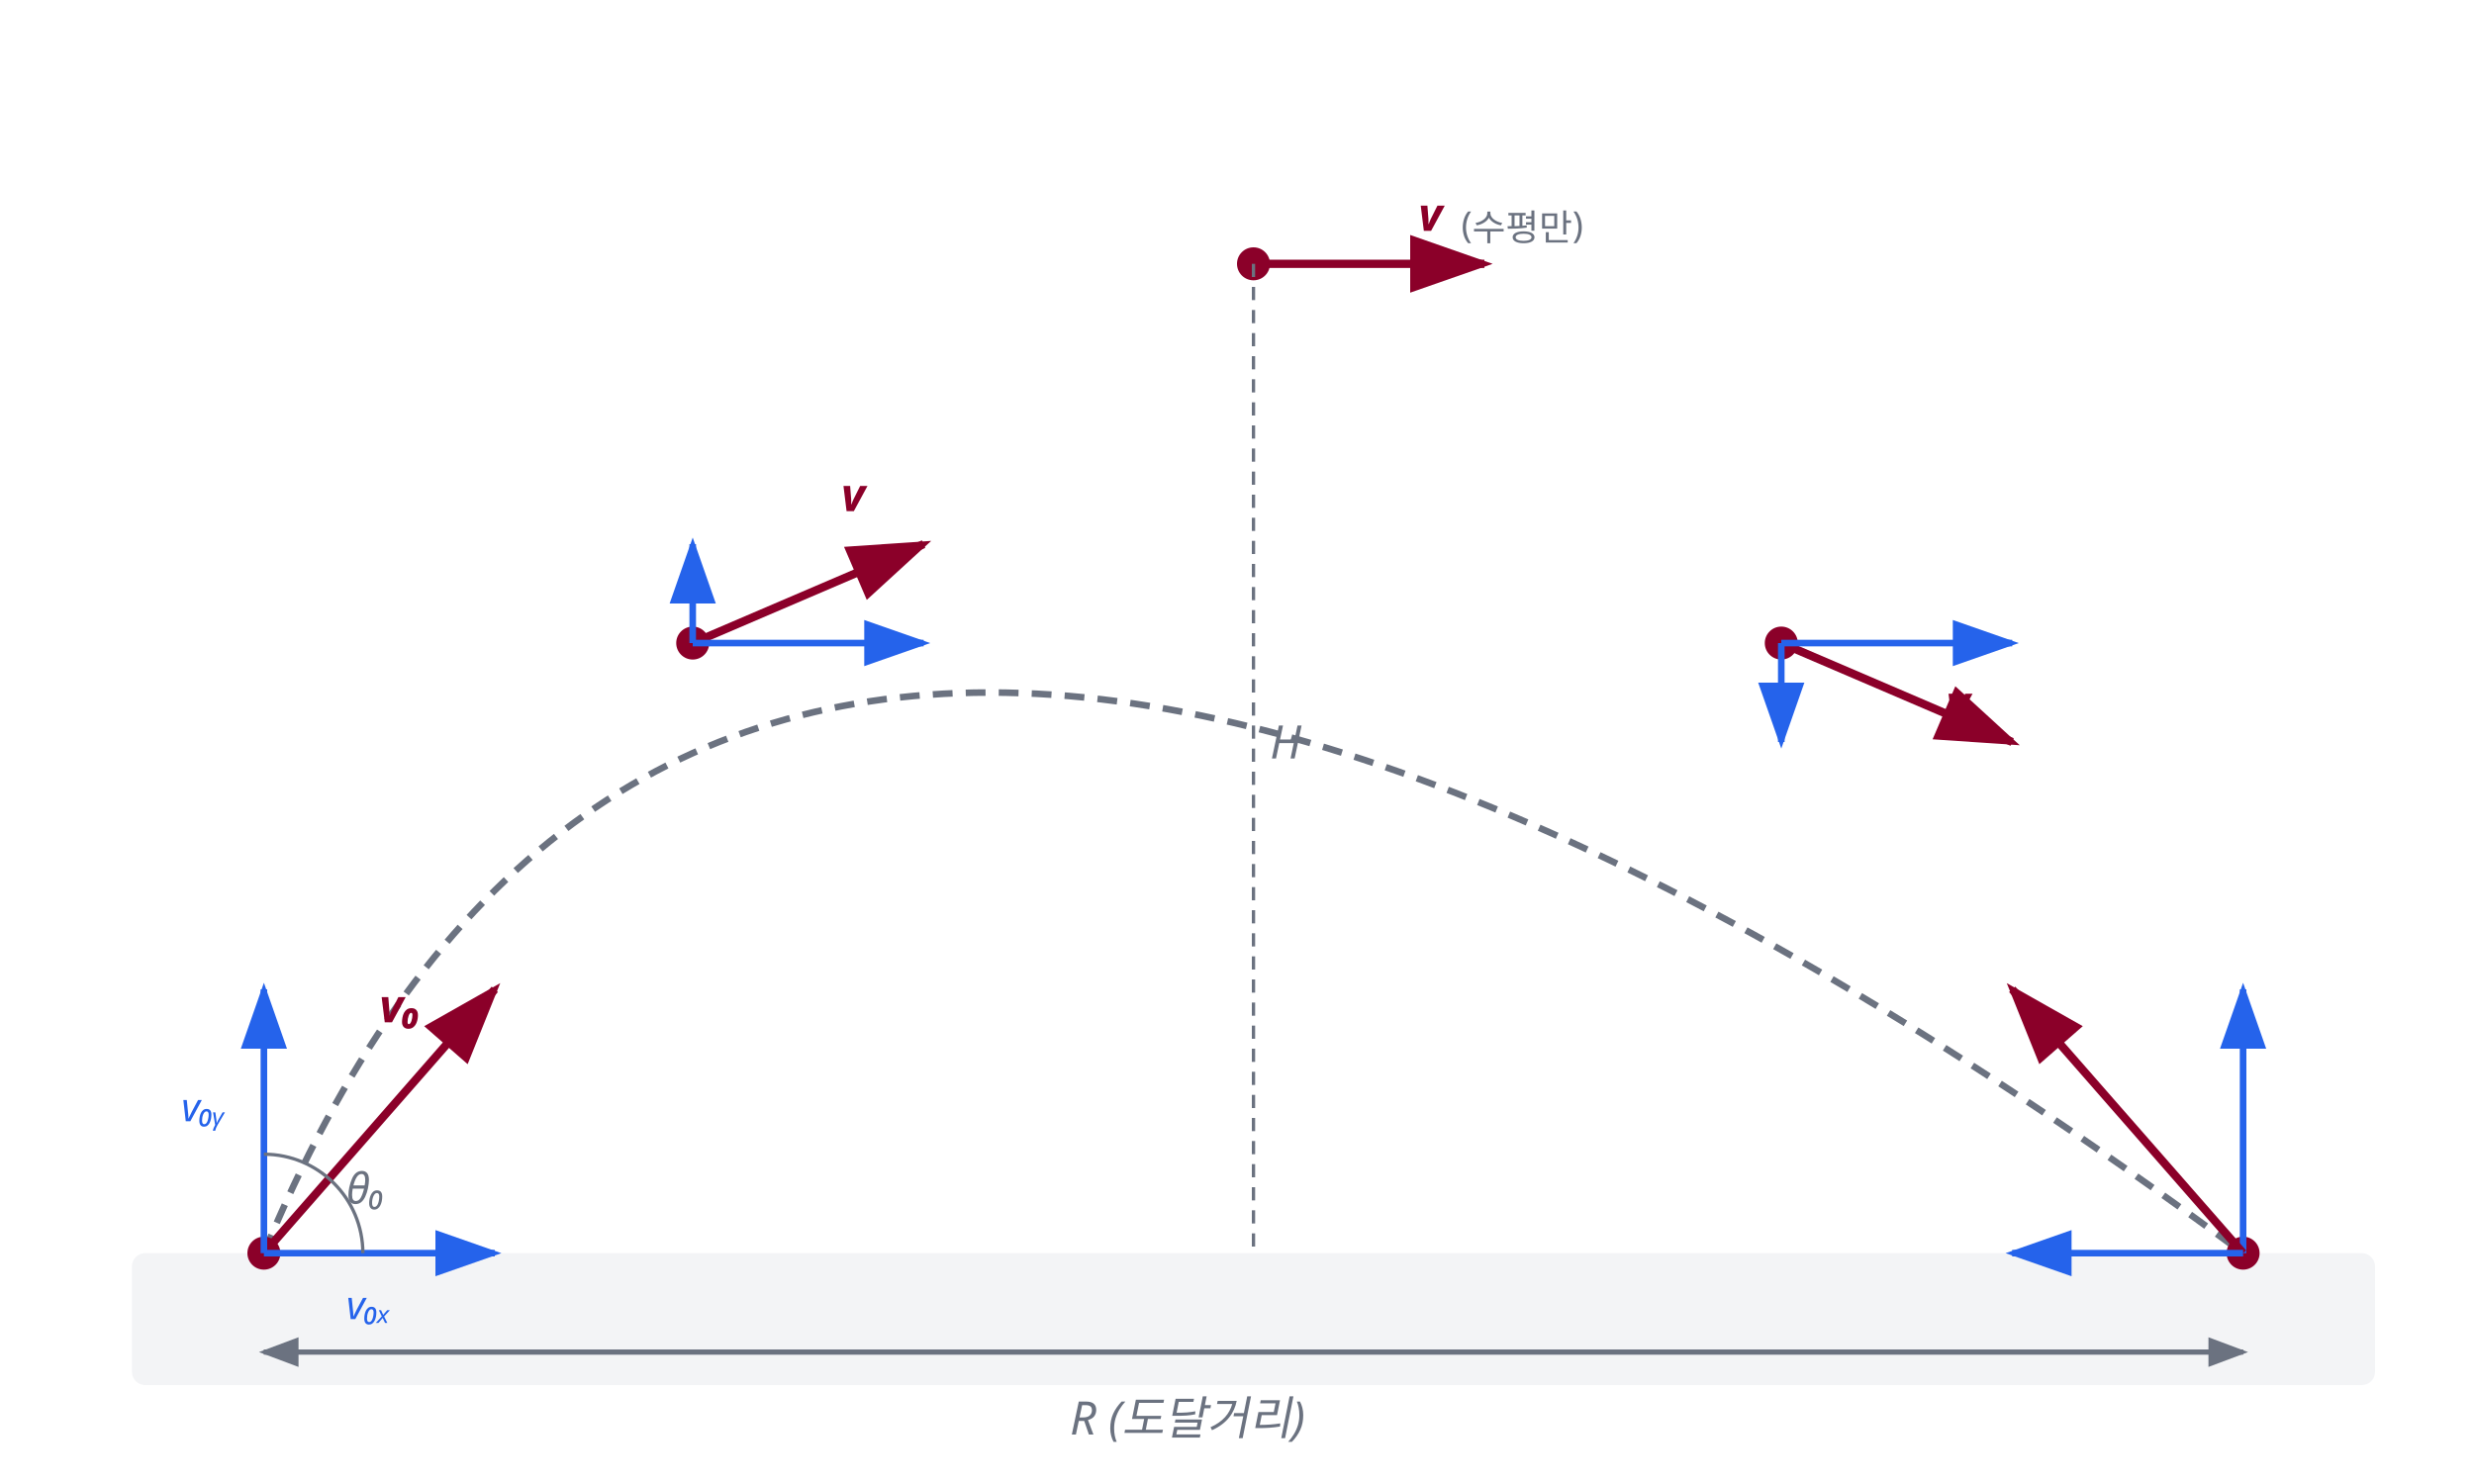
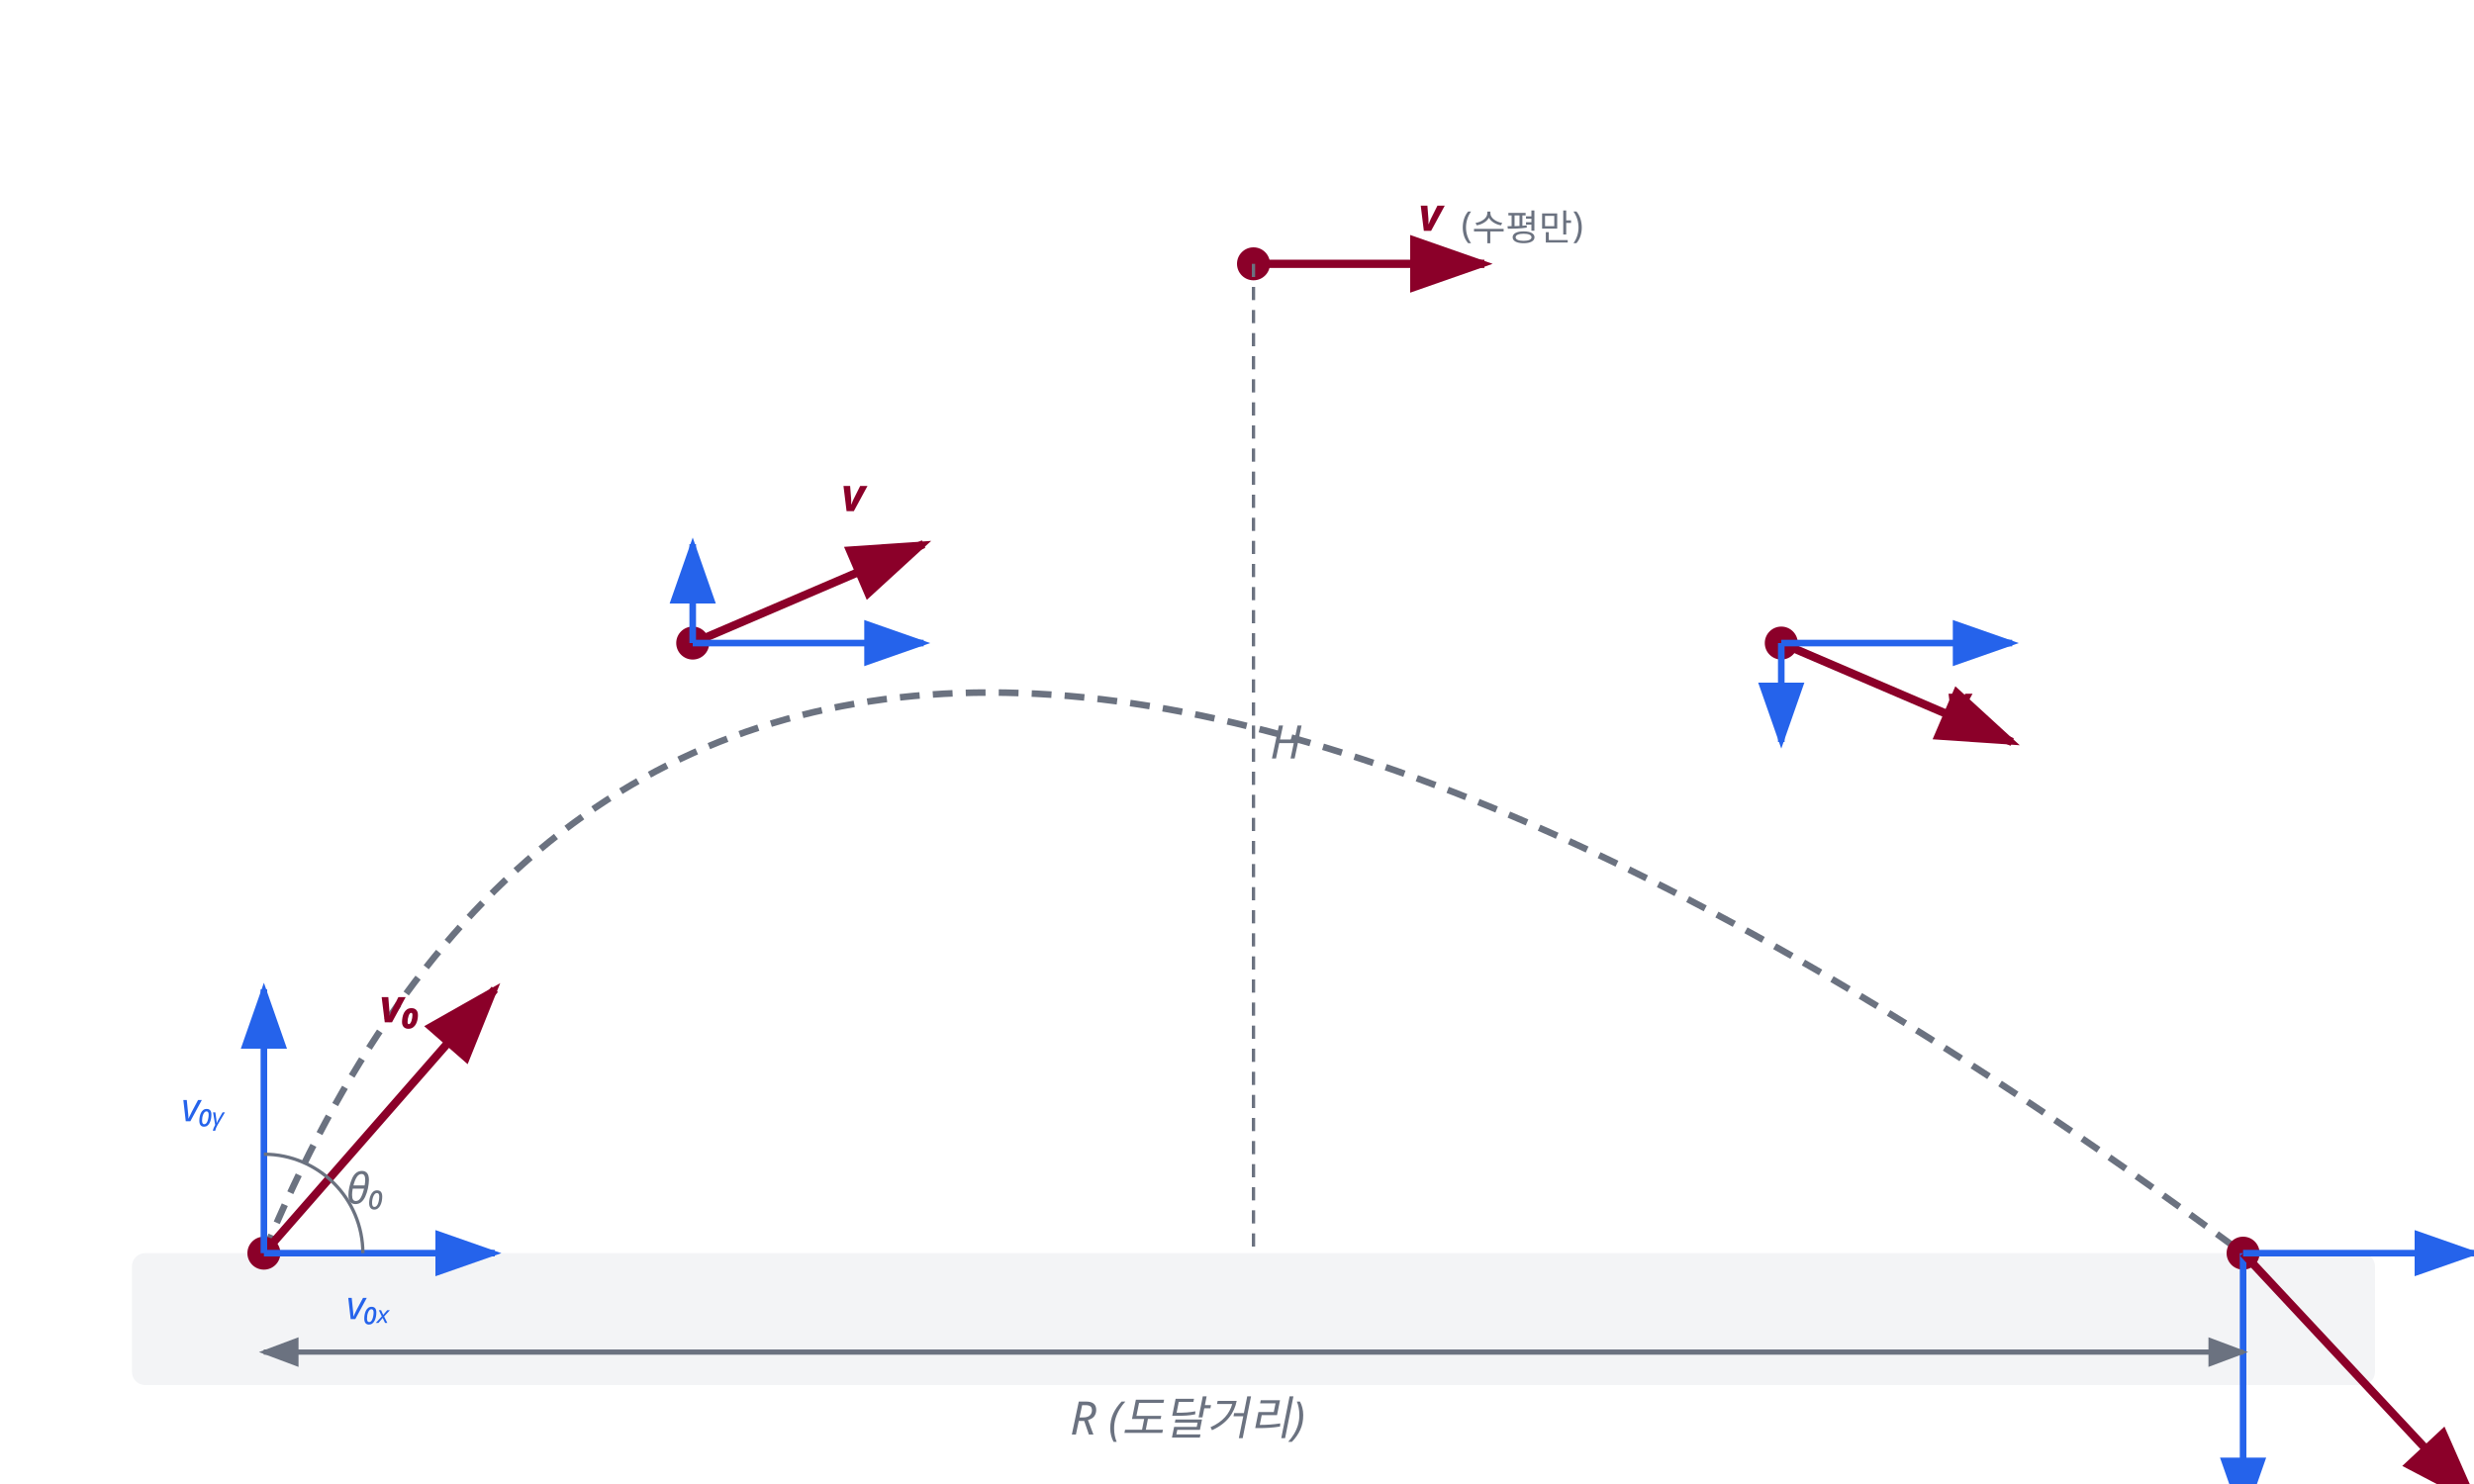
<svg xmlns="http://www.w3.org/2000/svg" viewBox="0 0 750 450" font-family="sans-serif">
  <defs>
    <marker id="ar-red" markerWidth="10" markerHeight="7" refX="9" refY="3.5" orient="auto">
      <polygon points="0 0, 10 3.5, 0 7" fill="#8B0029" />
    </marker>
    <marker id="ar-blue" markerWidth="10" markerHeight="7" refX="9" refY="3.5" orient="auto">
      <polygon points="0 0, 10 3.5, 0 7" fill="#2563EB" />
    </marker>
    <marker id="ar-gray" markerWidth="8" markerHeight="6" refX="7" refY="3" orient="auto">
      <polygon points="0 0, 8 3, 0 6" fill="#6B7280" />
    </marker>
  </defs>
  <rect x="40" y="380" width="680" height="40" fill="#F3F4F6" rx="4" />
  <path d="M 80 380 Q 220 40, 680 380" fill="none" stroke="#6B7280" stroke-width="2" stroke-dasharray="6 4" />
  <circle cx="80" cy="380" r="5" fill="#8B0029" />
  <line x1="80" y1="380" x2="150" y2="300" stroke="#8B0029" stroke-width="2.5" marker-end="url(#ar-red)" />
  <text x="115" y="310" font-size="14" fill="#8B0029" font-weight="bold" font-style="italic">v₀</text>
  <line x1="80" y1="380" x2="150" y2="380" stroke="#2563EB" stroke-width="2" marker-end="url(#ar-blue)" />
  <text x="105" y="400" font-size="12" fill="#2563EB" font-style="italic">v₀ₓ</text>
  <line x1="80" y1="380" x2="80" y2="300" stroke="#2563EB" stroke-width="2" marker-end="url(#ar-blue)" />
  <text x="55" y="340" font-size="12" fill="#2563EB" font-style="italic">v₀ᵧ</text>
  <path d="M 110 380 A 30 30 0 0 0 80 350" fill="none" stroke="#6B7280" stroke-width="1" />
  <text x="105" y="365" font-size="13" fill="#6B7280" font-style="italic">θ₀</text>
  <circle cx="210" cy="195" r="5" fill="#8B0029" />
  <line x1="210" y1="195" x2="280" y2="165" stroke="#8B0029" stroke-width="2.5" marker-end="url(#ar-red)" />
  <text x="255" y="155" font-size="14" fill="#8B0029" font-weight="bold" font-style="italic">v</text>
  <line x1="210" y1="195" x2="280" y2="195" stroke="#2563EB" stroke-width="2" marker-end="url(#ar-blue)" />
  <line x1="210" y1="195" x2="210" y2="165" stroke="#2563EB" stroke-width="2" marker-end="url(#ar-blue)" />
  <circle cx="380" cy="80" r="5" fill="#8B0029" />
  <line x1="380" y1="80" x2="450" y2="80" stroke="#8B0029" stroke-width="2.5" marker-end="url(#ar-red)" />
  <text x="430" y="70" font-size="14" fill="#8B0029" font-weight="bold" font-style="italic">v</text>
  <text x="443" y="72" font-size="11" fill="#6B7280">(수평만)</text>
  <line x1="380" y1="80" x2="380" y2="380" stroke="#6B7280" stroke-width="1" stroke-dasharray="4 3" />
  <text x="385" y="230" font-size="14" fill="#6B7280" font-style="italic">H</text>
  <circle cx="540" cy="195" r="5" fill="#8B0029" />
  <line x1="540" y1="195" x2="610" y2="225" stroke="#8B0029" stroke-width="2.5" marker-end="url(#ar-red)" />
  <text x="590" y="218" font-size="14" fill="#8B0029" font-weight="bold" font-style="italic">v</text>
  <line x1="540" y1="195" x2="610" y2="195" stroke="#2563EB" stroke-width="2" marker-end="url(#ar-blue)" />
  <line x1="540" y1="195" x2="540" y2="225" stroke="#2563EB" stroke-width="2" marker-end="url(#ar-blue)" />
  <circle cx="680" cy="380" r="5" fill="#8B0029" />
-   <line x1="680" y1="380" x2="680" y2="300" stroke="#2563EB" stroke-width="2" marker-end="url(#ar-blue)" />
-   <line x1="680" y1="380" x2="610" y2="300" stroke="#8B0029" stroke-width="2.5" marker-end="url(#ar-red)" />
-   <line x1="680" y1="380" x2="610" y2="380" stroke="#2563EB" stroke-width="2" marker-end="url(#ar-blue)" />
+   <line x1="680" y1="380" x2="680" y2="460" stroke="#2563EB" stroke-width="2" marker-end="url(#ar-blue)" />
+   <line x1="680" y1="380" x2="750" y2="455" stroke="#8B0029" stroke-width="2.5" marker-end="url(#ar-red)" />
+   <line x1="680" y1="380" x2="750" y2="380" stroke="#2563EB" stroke-width="2" marker-end="url(#ar-blue)" />
  <line x1="80" y1="410" x2="680" y2="410" stroke="#6B7280" stroke-width="1.5" marker-end="url(#ar-gray)" />
  <line x1="680" y1="410" x2="80" y2="410" stroke="#6B7280" stroke-width="1.5" marker-end="url(#ar-gray)" />
  <text x="360" y="435" font-size="14" fill="#6B7280" text-anchor="middle" font-style="italic">R (도달거리)</text>
</svg>
